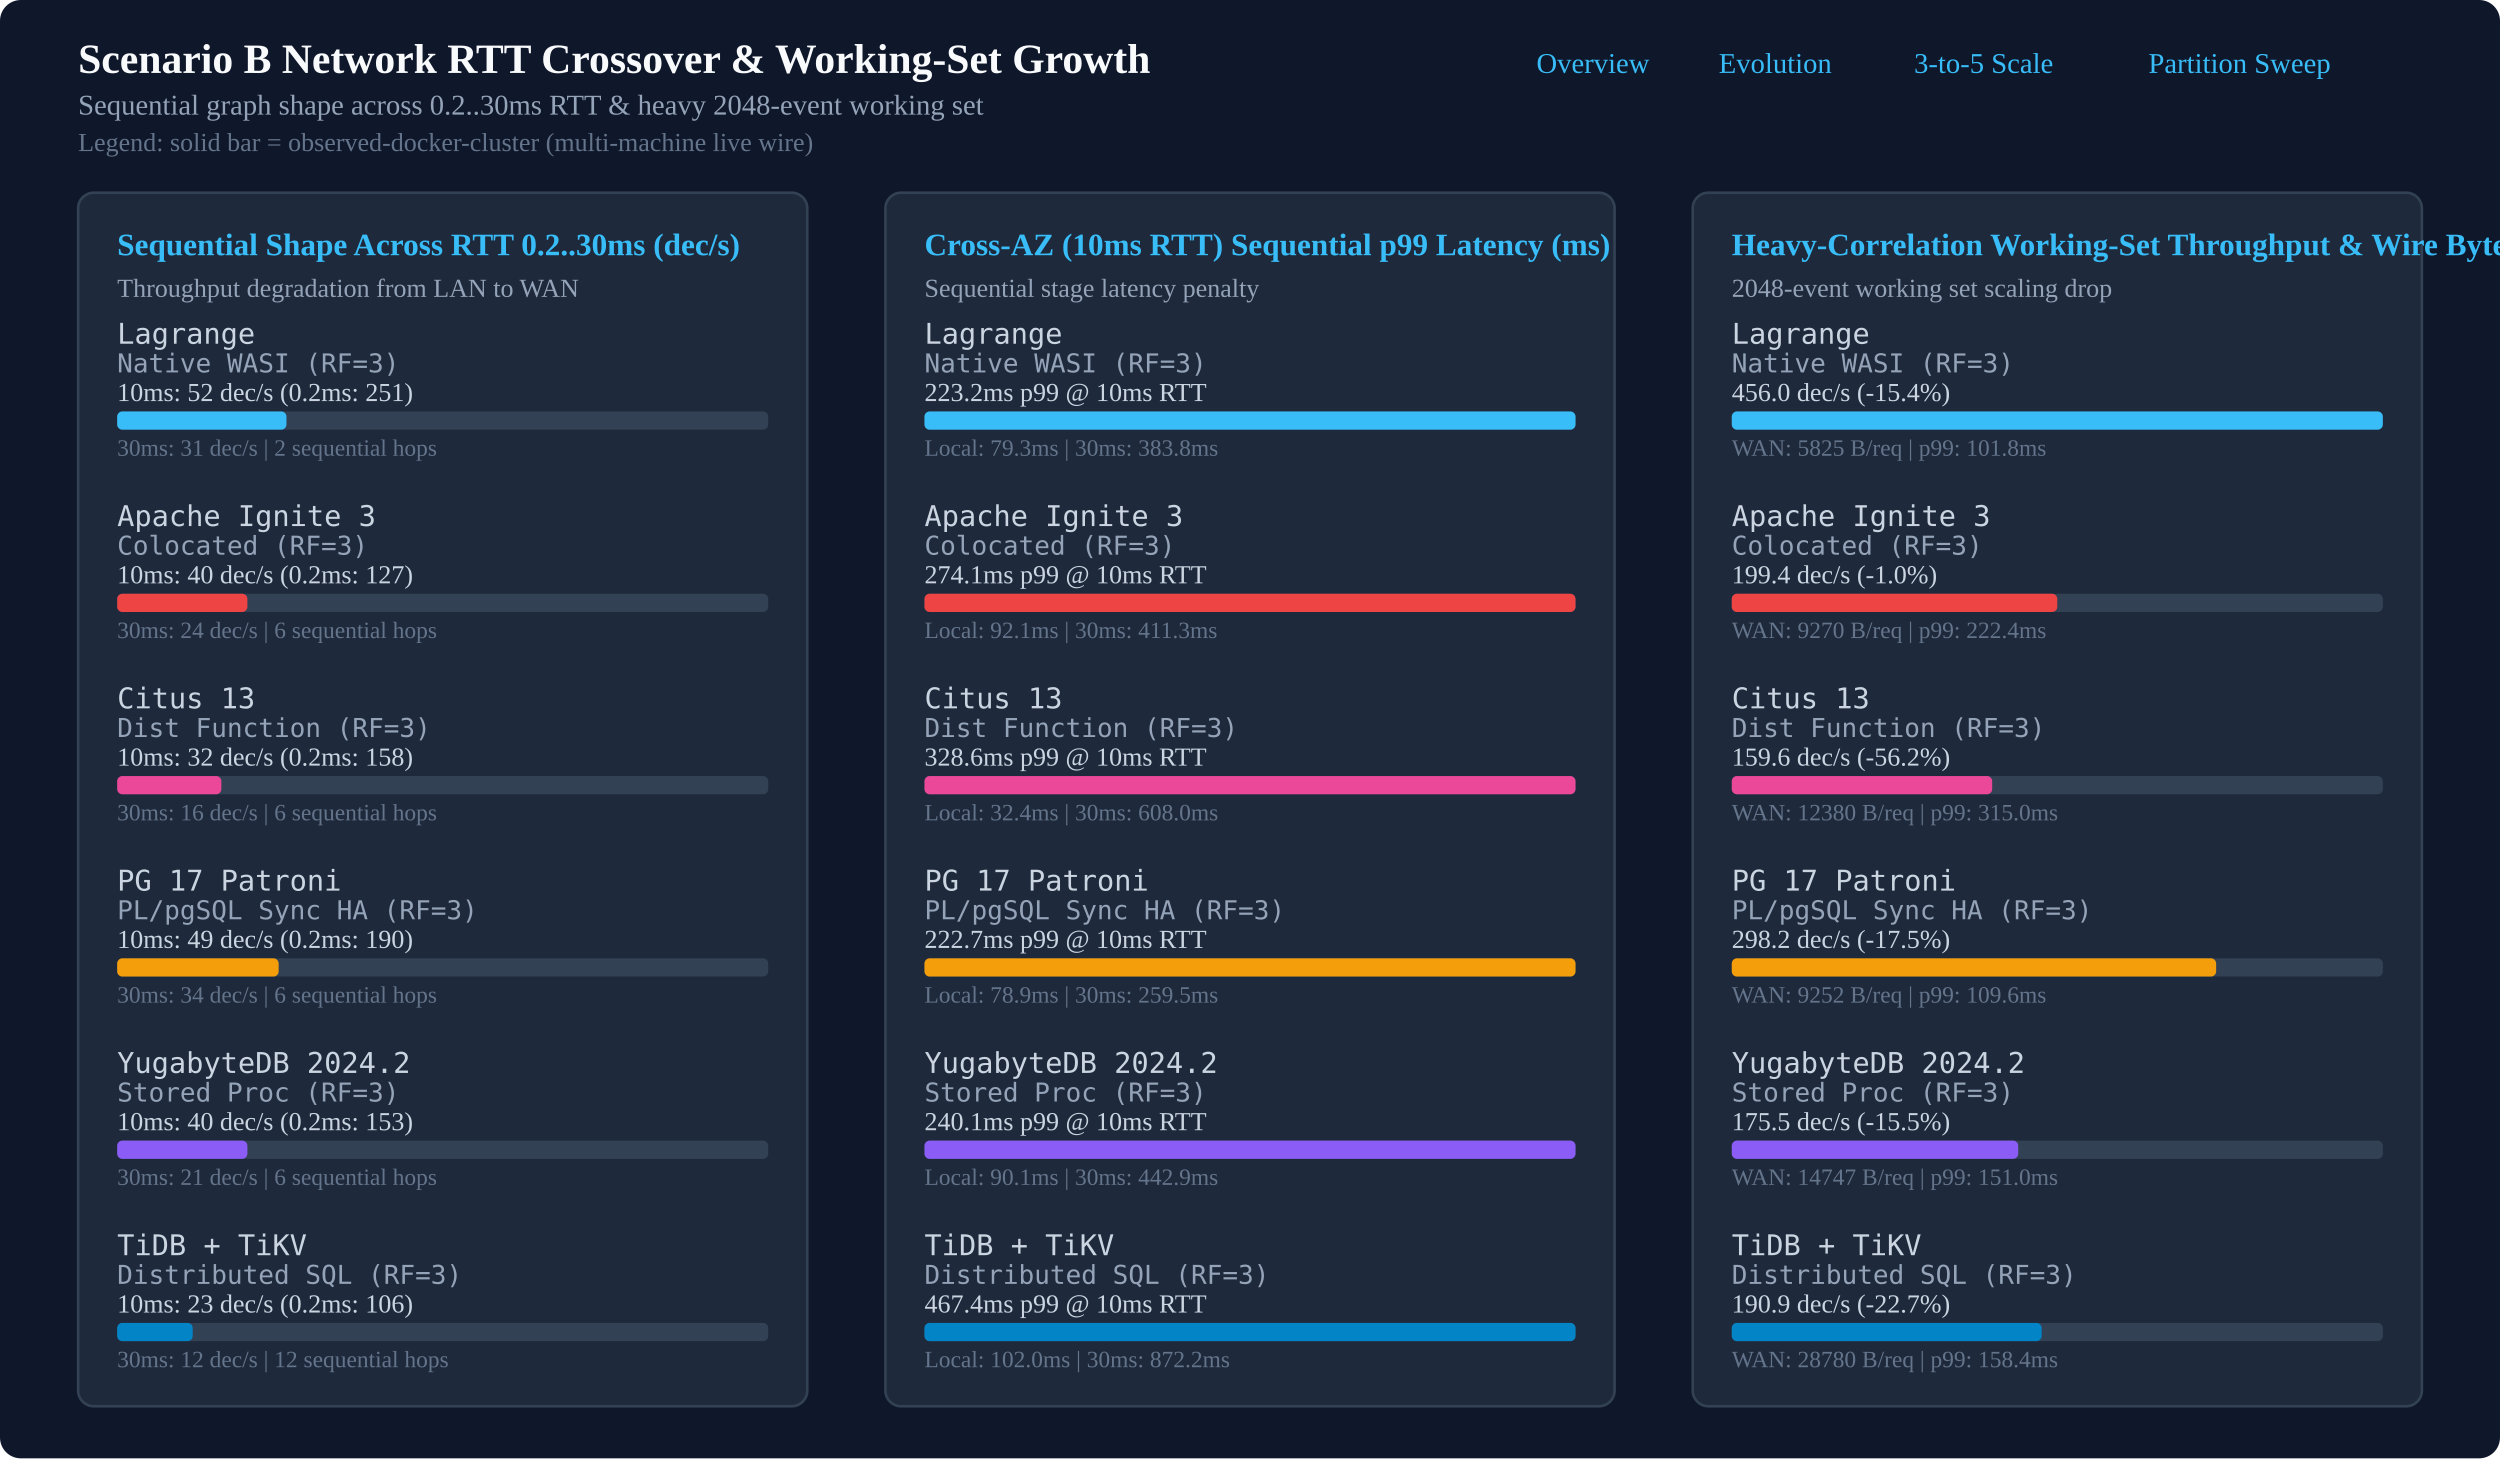
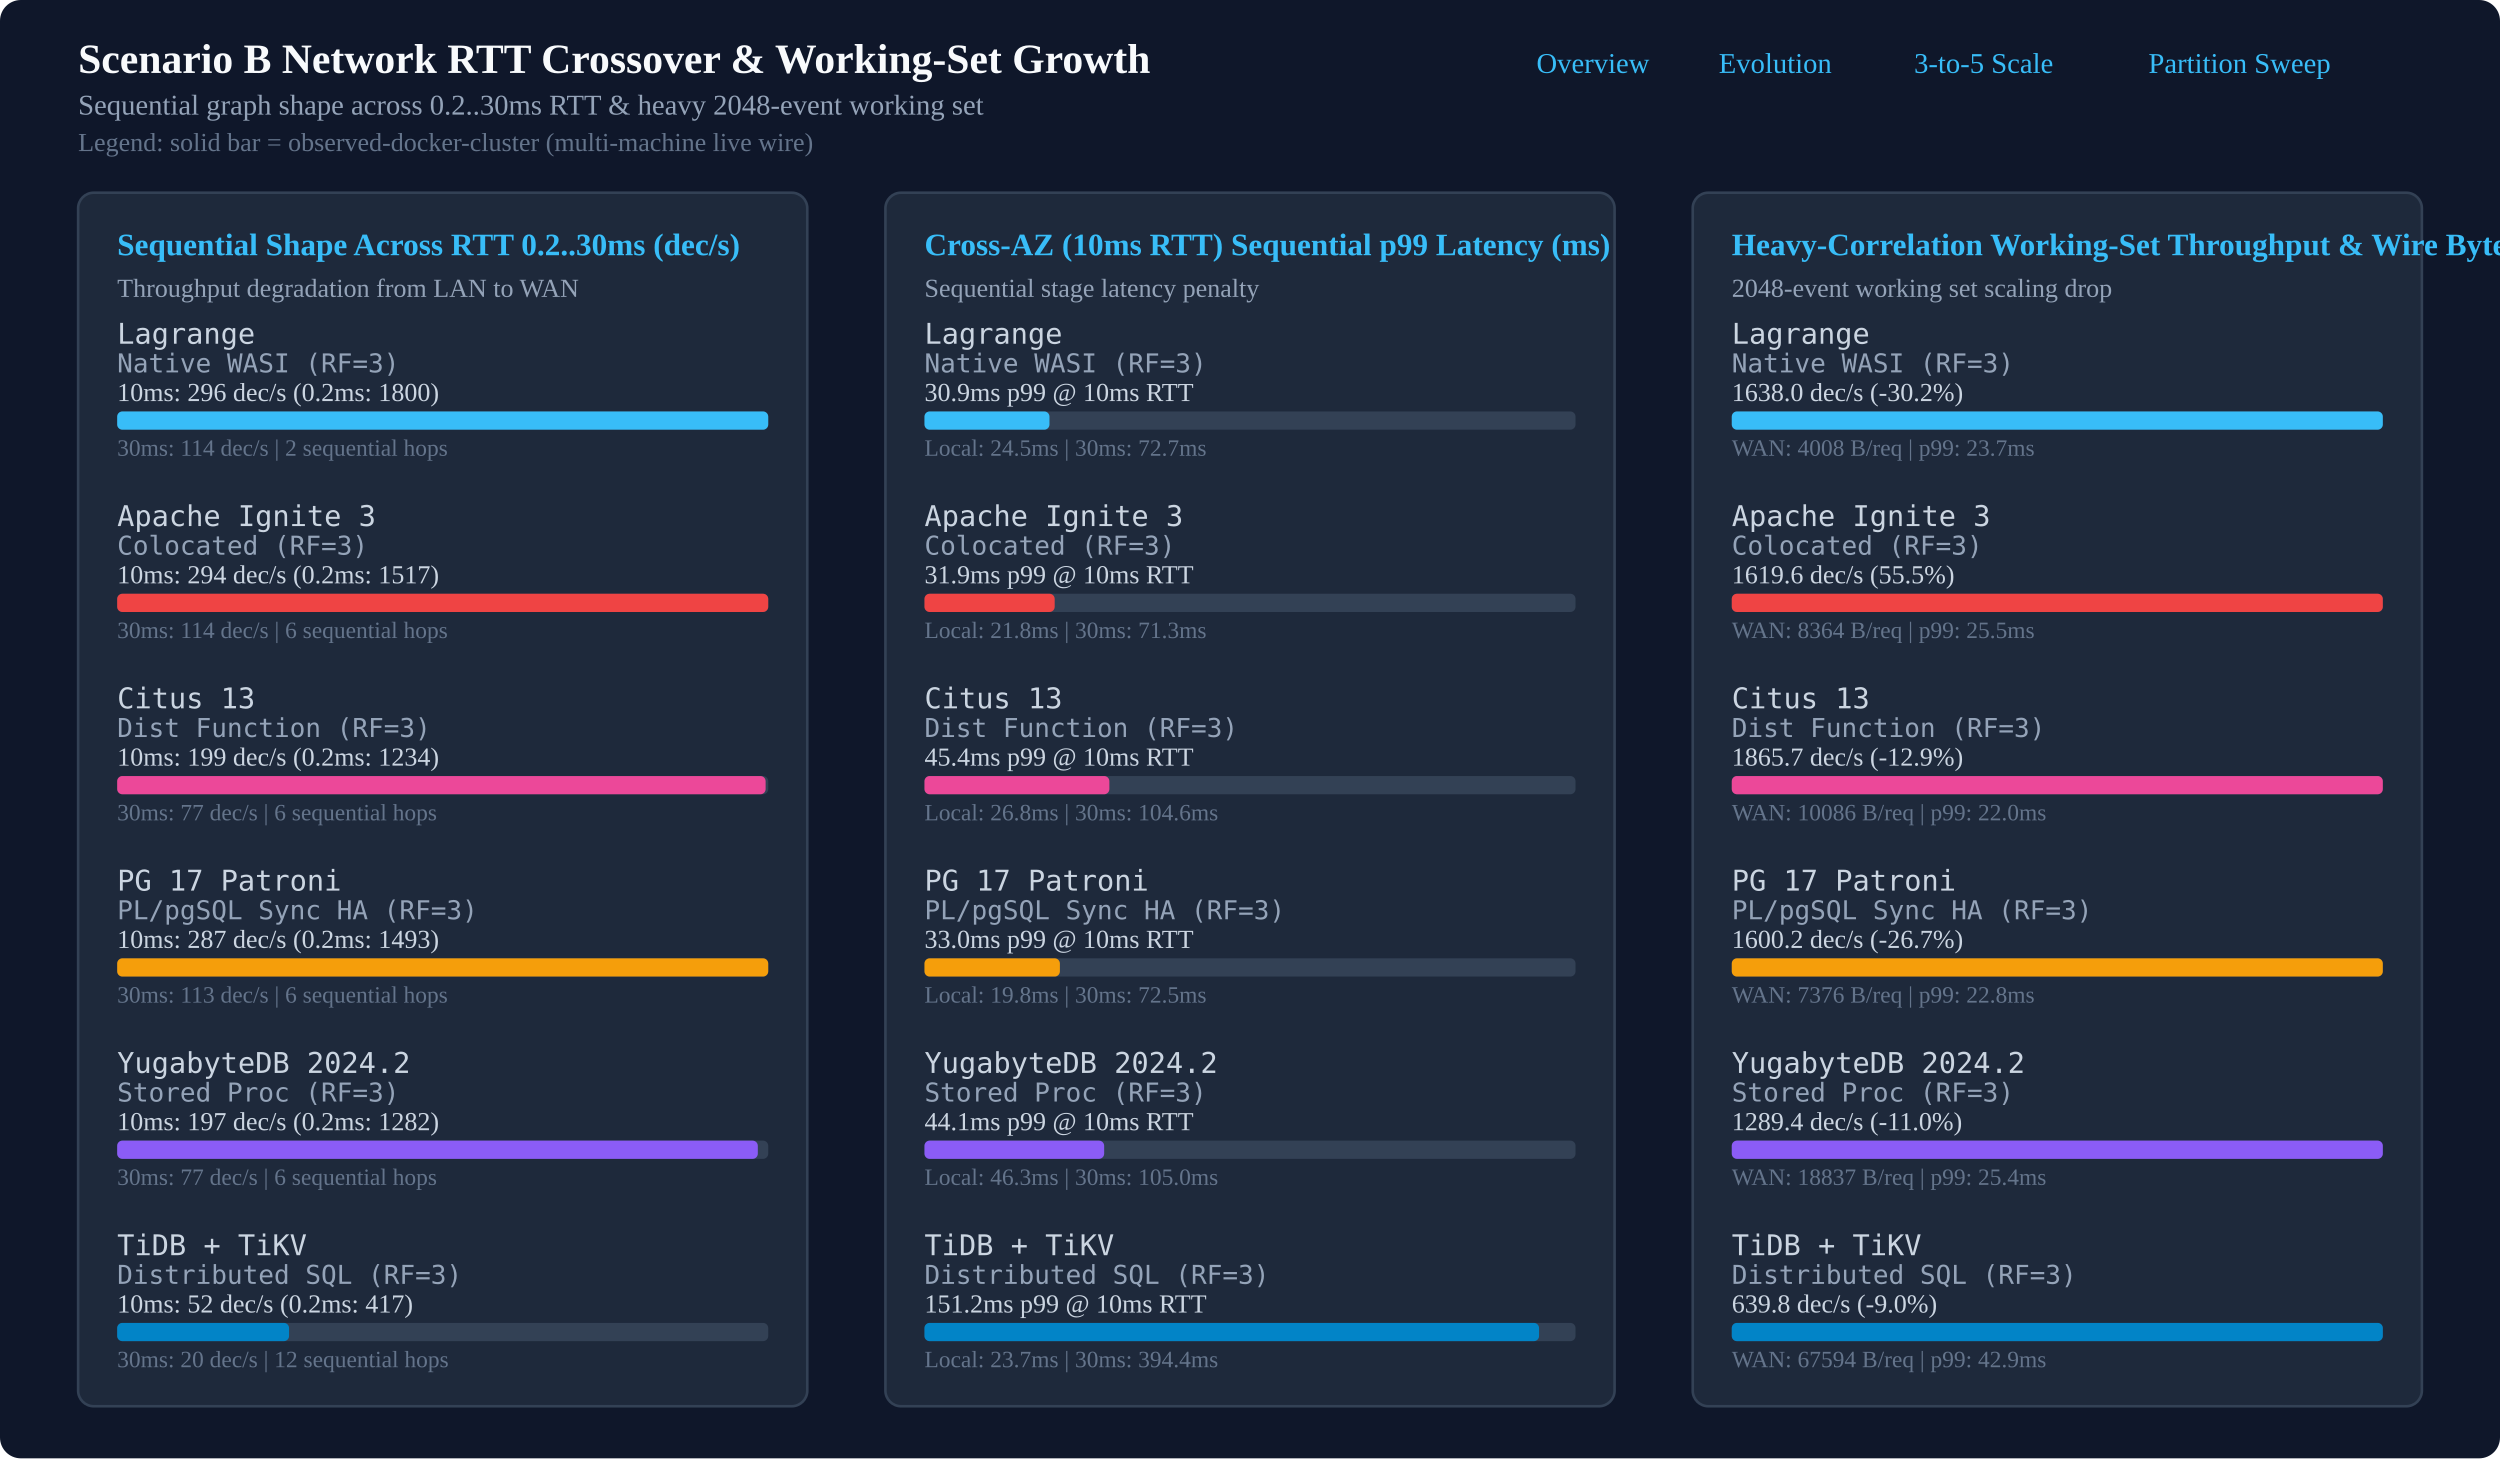
<svg xmlns="http://www.w3.org/2000/svg" viewBox="0 0 960 560" width="960" height="560">
  <rect width="960" height="560" fill="#0f172a" rx="8" />
  <text x="30" y="28" fill="#f8fafc" font-size="16" font-weight="bold">Scenario B Network RTT Crossover &amp; Working-Set Growth</text>
  <text x="30" y="44" fill="#94a3b8" font-size="11">Sequential graph shape across 0.2..30ms RTT &amp; heavy 2048-event working set</text>
  <text x="30" y="58" fill="#64748b" font-size="10">Legend: solid bar = observed-docker-cluster (multi-machine live wire)</text>
  <a href="README.md">
    <text x="590" y="28" fill="#38bdf8" font-size="11">Overview</text>
  </a>
  <a href="lagrange-metrics-evolution.md">
    <text x="660" y="28" fill="#38bdf8" font-size="11">Evolution</text>
  </a>
  <a href="scaleout-3to5-node-rf3-progress.md">
    <text x="735" y="28" fill="#38bdf8" font-size="11">3-to-5 Scale</text>
  </a>
  <a href="partition-granularity-sweep-progress.md">
    <text x="825" y="28" fill="#38bdf8" font-size="11">Partition Sweep</text>
  </a>
  <rect x="30" y="74" width="280" height="466" fill="#1e293b" rx="6" stroke="#334155" />
  <text x="45" y="98" fill="#38bdf8" font-size="12" font-weight="bold">Sequential Shape Across RTT 0.2..30ms (dec/s)</text>
  <text x="45" y="114" fill="#94a3b8" font-size="10">Throughput degradation from LAN to WAN</text>
  <rect x="340" y="74" width="280" height="466" fill="#1e293b" rx="6" stroke="#334155" />
  <text x="355" y="98" fill="#38bdf8" font-size="12" font-weight="bold">Cross-AZ (10ms RTT) Sequential p99 Latency (ms)</text>
  <text x="355" y="114" fill="#94a3b8" font-size="10">Sequential stage latency penalty</text>
  <rect x="650" y="74" width="280" height="466" fill="#1e293b" rx="6" stroke="#334155" />
  <text x="665" y="98" fill="#38bdf8" font-size="12" font-weight="bold">Heavy-Correlation Working-Set Throughput &amp; Wire Bytes</text>
  <text x="665" y="114" fill="#94a3b8" font-size="10">2048-event working set scaling drop</text>
  <text x="45" y="132" fill="#cbd5e1" font-size="11" font-family="monospace">Lagrange</text>
  <text x="45" y="143" fill="#94a3b8" font-size="10" font-family="monospace">Native WASI (RF=3)</text>
-   <text x="45" y="154" fill="#cbd5e1" font-size="10">10ms: 52 dec/s (0.2ms: 251)</text>
+   <text x="45" y="154" fill="#cbd5e1" font-size="10">10ms: 296 dec/s (0.2ms: 1800)</text>
  <rect x="45" y="158" width="250" height="7" fill="#334155" rx="2" />
-   <rect x="45" y="158" width="65" height="7" fill="#38bdf8" rx="2" />
-   <text x="45" y="175" fill="#64748b" font-size="9">30ms: 31 dec/s | 2 sequential hops</text>
+   <rect x="45" y="158" width="250" height="7" fill="#38bdf8" rx="2" />
+   <text x="45" y="175" fill="#64748b" font-size="9">30ms: 114 dec/s | 2 sequential hops</text>
  <text x="45" y="202" fill="#cbd5e1" font-size="11" font-family="monospace">Apache Ignite 3</text>
  <text x="45" y="213" fill="#94a3b8" font-size="10" font-family="monospace">Colocated (RF=3)</text>
-   <text x="45" y="224" fill="#cbd5e1" font-size="10">10ms: 40 dec/s (0.2ms: 127)</text>
+   <text x="45" y="224" fill="#cbd5e1" font-size="10">10ms: 294 dec/s (0.2ms: 1517)</text>
  <rect x="45" y="228" width="250" height="7" fill="#334155" rx="2" />
-   <rect x="45" y="228" width="50" height="7" fill="#ef4444" rx="2" />
-   <text x="45" y="245" fill="#64748b" font-size="9">30ms: 24 dec/s | 6 sequential hops</text>
+   <rect x="45" y="228" width="250" height="7" fill="#ef4444" rx="2" />
+   <text x="45" y="245" fill="#64748b" font-size="9">30ms: 114 dec/s | 6 sequential hops</text>
  <text x="45" y="272" fill="#cbd5e1" font-size="11" font-family="monospace">Citus 13</text>
  <text x="45" y="283" fill="#94a3b8" font-size="10" font-family="monospace">Dist Function (RF=3)</text>
-   <text x="45" y="294" fill="#cbd5e1" font-size="10">10ms: 32 dec/s (0.2ms: 158)</text>
+   <text x="45" y="294" fill="#cbd5e1" font-size="10">10ms: 199 dec/s (0.2ms: 1234)</text>
  <rect x="45" y="298" width="250" height="7" fill="#334155" rx="2" />
-   <rect x="45" y="298" width="40" height="7" fill="#ec4899" rx="2" />
-   <text x="45" y="315" fill="#64748b" font-size="9">30ms: 16 dec/s | 6 sequential hops</text>
+   <rect x="45" y="298" width="249" height="7" fill="#ec4899" rx="2" />
+   <text x="45" y="315" fill="#64748b" font-size="9">30ms: 77 dec/s | 6 sequential hops</text>
  <text x="45" y="342" fill="#cbd5e1" font-size="11" font-family="monospace">PG 17 Patroni</text>
  <text x="45" y="353" fill="#94a3b8" font-size="10" font-family="monospace">PL/pgSQL Sync HA (RF=3)</text>
-   <text x="45" y="364" fill="#cbd5e1" font-size="10">10ms: 49 dec/s (0.2ms: 190)</text>
+   <text x="45" y="364" fill="#cbd5e1" font-size="10">10ms: 287 dec/s (0.2ms: 1493)</text>
  <rect x="45" y="368" width="250" height="7" fill="#334155" rx="2" />
-   <rect x="45" y="368" width="62" height="7" fill="#f59e0b" rx="2" />
-   <text x="45" y="385" fill="#64748b" font-size="9">30ms: 34 dec/s | 6 sequential hops</text>
+   <rect x="45" y="368" width="250" height="7" fill="#f59e0b" rx="2" />
+   <text x="45" y="385" fill="#64748b" font-size="9">30ms: 113 dec/s | 6 sequential hops</text>
  <text x="45" y="412" fill="#cbd5e1" font-size="11" font-family="monospace">YugabyteDB 2024.2</text>
  <text x="45" y="423" fill="#94a3b8" font-size="10" font-family="monospace">Stored Proc (RF=3)</text>
-   <text x="45" y="434" fill="#cbd5e1" font-size="10">10ms: 40 dec/s (0.2ms: 153)</text>
+   <text x="45" y="434" fill="#cbd5e1" font-size="10">10ms: 197 dec/s (0.2ms: 1282)</text>
  <rect x="45" y="438" width="250" height="7" fill="#334155" rx="2" />
-   <rect x="45" y="438" width="50" height="7" fill="#8b5cf6" rx="2" />
-   <text x="45" y="455" fill="#64748b" font-size="9">30ms: 21 dec/s | 6 sequential hops</text>
+   <rect x="45" y="438" width="246" height="7" fill="#8b5cf6" rx="2" />
+   <text x="45" y="455" fill="#64748b" font-size="9">30ms: 77 dec/s | 6 sequential hops</text>
  <text x="45" y="482" fill="#cbd5e1" font-size="11" font-family="monospace">TiDB + TiKV</text>
  <text x="45" y="493" fill="#94a3b8" font-size="10" font-family="monospace">Distributed SQL (RF=3)</text>
-   <text x="45" y="504" fill="#cbd5e1" font-size="10">10ms: 23 dec/s (0.2ms: 106)</text>
+   <text x="45" y="504" fill="#cbd5e1" font-size="10">10ms: 52 dec/s (0.2ms: 417)</text>
  <rect x="45" y="508" width="250" height="7" fill="#334155" rx="2" />
-   <rect x="45" y="508" width="29" height="7" fill="#0284c7" rx="2" />
-   <text x="45" y="525" fill="#64748b" font-size="9">30ms: 12 dec/s | 12 sequential hops</text>
+   <rect x="45" y="508" width="66" height="7" fill="#0284c7" rx="2" />
+   <text x="45" y="525" fill="#64748b" font-size="9">30ms: 20 dec/s | 12 sequential hops</text>
  <text x="355" y="132" fill="#cbd5e1" font-size="11" font-family="monospace">Lagrange</text>
  <text x="355" y="143" fill="#94a3b8" font-size="10" font-family="monospace">Native WASI (RF=3)</text>
-   <text x="355" y="154" fill="#cbd5e1" font-size="10">223.2ms p99 @ 10ms RTT</text>
+   <text x="355" y="154" fill="#cbd5e1" font-size="10">30.9ms p99 @ 10ms RTT</text>
  <rect x="355" y="158" width="250" height="7" fill="#334155" rx="2" />
-   <rect x="355" y="158" width="250" height="7" fill="#38bdf8" rx="2" />
-   <text x="355" y="175" fill="#64748b" font-size="9">Local: 79.3ms | 30ms: 383.8ms</text>
+   <rect x="355" y="158" width="48" height="7" fill="#38bdf8" rx="2" />
+   <text x="355" y="175" fill="#64748b" font-size="9">Local: 24.5ms | 30ms: 72.7ms</text>
  <text x="355" y="202" fill="#cbd5e1" font-size="11" font-family="monospace">Apache Ignite 3</text>
  <text x="355" y="213" fill="#94a3b8" font-size="10" font-family="monospace">Colocated (RF=3)</text>
-   <text x="355" y="224" fill="#cbd5e1" font-size="10">274.1ms p99 @ 10ms RTT</text>
+   <text x="355" y="224" fill="#cbd5e1" font-size="10">31.9ms p99 @ 10ms RTT</text>
  <rect x="355" y="228" width="250" height="7" fill="#334155" rx="2" />
-   <rect x="355" y="228" width="250" height="7" fill="#ef4444" rx="2" />
-   <text x="355" y="245" fill="#64748b" font-size="9">Local: 92.1ms | 30ms: 411.3ms</text>
+   <rect x="355" y="228" width="50" height="7" fill="#ef4444" rx="2" />
+   <text x="355" y="245" fill="#64748b" font-size="9">Local: 21.8ms | 30ms: 71.3ms</text>
  <text x="355" y="272" fill="#cbd5e1" font-size="11" font-family="monospace">Citus 13</text>
  <text x="355" y="283" fill="#94a3b8" font-size="10" font-family="monospace">Dist Function (RF=3)</text>
-   <text x="355" y="294" fill="#cbd5e1" font-size="10">328.6ms p99 @ 10ms RTT</text>
+   <text x="355" y="294" fill="#cbd5e1" font-size="10">45.4ms p99 @ 10ms RTT</text>
  <rect x="355" y="298" width="250" height="7" fill="#334155" rx="2" />
-   <rect x="355" y="298" width="250" height="7" fill="#ec4899" rx="2" />
-   <text x="355" y="315" fill="#64748b" font-size="9">Local: 32.4ms | 30ms: 608.0ms</text>
+   <rect x="355" y="298" width="71" height="7" fill="#ec4899" rx="2" />
+   <text x="355" y="315" fill="#64748b" font-size="9">Local: 26.8ms | 30ms: 104.6ms</text>
  <text x="355" y="342" fill="#cbd5e1" font-size="11" font-family="monospace">PG 17 Patroni</text>
  <text x="355" y="353" fill="#94a3b8" font-size="10" font-family="monospace">PL/pgSQL Sync HA (RF=3)</text>
-   <text x="355" y="364" fill="#cbd5e1" font-size="10">222.7ms p99 @ 10ms RTT</text>
+   <text x="355" y="364" fill="#cbd5e1" font-size="10">33.0ms p99 @ 10ms RTT</text>
  <rect x="355" y="368" width="250" height="7" fill="#334155" rx="2" />
-   <rect x="355" y="368" width="250" height="7" fill="#f59e0b" rx="2" />
-   <text x="355" y="385" fill="#64748b" font-size="9">Local: 78.9ms | 30ms: 259.5ms</text>
+   <rect x="355" y="368" width="52" height="7" fill="#f59e0b" rx="2" />
+   <text x="355" y="385" fill="#64748b" font-size="9">Local: 19.8ms | 30ms: 72.5ms</text>
  <text x="355" y="412" fill="#cbd5e1" font-size="11" font-family="monospace">YugabyteDB 2024.2</text>
  <text x="355" y="423" fill="#94a3b8" font-size="10" font-family="monospace">Stored Proc (RF=3)</text>
-   <text x="355" y="434" fill="#cbd5e1" font-size="10">240.1ms p99 @ 10ms RTT</text>
+   <text x="355" y="434" fill="#cbd5e1" font-size="10">44.1ms p99 @ 10ms RTT</text>
  <rect x="355" y="438" width="250" height="7" fill="#334155" rx="2" />
-   <rect x="355" y="438" width="250" height="7" fill="#8b5cf6" rx="2" />
-   <text x="355" y="455" fill="#64748b" font-size="9">Local: 90.1ms | 30ms: 442.9ms</text>
+   <rect x="355" y="438" width="69" height="7" fill="#8b5cf6" rx="2" />
+   <text x="355" y="455" fill="#64748b" font-size="9">Local: 46.3ms | 30ms: 105.0ms</text>
  <text x="355" y="482" fill="#cbd5e1" font-size="11" font-family="monospace">TiDB + TiKV</text>
  <text x="355" y="493" fill="#94a3b8" font-size="10" font-family="monospace">Distributed SQL (RF=3)</text>
-   <text x="355" y="504" fill="#cbd5e1" font-size="10">467.4ms p99 @ 10ms RTT</text>
+   <text x="355" y="504" fill="#cbd5e1" font-size="10">151.2ms p99 @ 10ms RTT</text>
  <rect x="355" y="508" width="250" height="7" fill="#334155" rx="2" />
-   <rect x="355" y="508" width="250" height="7" fill="#0284c7" rx="2" />
-   <text x="355" y="525" fill="#64748b" font-size="9">Local: 102.0ms | 30ms: 872.2ms</text>
+   <rect x="355" y="508" width="236" height="7" fill="#0284c7" rx="2" />
+   <text x="355" y="525" fill="#64748b" font-size="9">Local: 23.7ms | 30ms: 394.4ms</text>
  <text x="665" y="132" fill="#cbd5e1" font-size="11" font-family="monospace">Lagrange</text>
  <text x="665" y="143" fill="#94a3b8" font-size="10" font-family="monospace">Native WASI (RF=3)</text>
-   <text x="665" y="154" fill="#cbd5e1" font-size="10">456.0 dec/s (-15.4%)</text>
+   <text x="665" y="154" fill="#cbd5e1" font-size="10">1638.0 dec/s (-30.2%)</text>
  <rect x="665" y="158" width="250" height="7" fill="#334155" rx="2" />
  <rect x="665" y="158" width="250" height="7" fill="#38bdf8" rx="2" />
-   <text x="665" y="175" fill="#64748b" font-size="9">WAN: 5825 B/req | p99: 101.8ms</text>
+   <text x="665" y="175" fill="#64748b" font-size="9">WAN: 4008 B/req | p99: 23.7ms</text>
  <text x="665" y="202" fill="#cbd5e1" font-size="11" font-family="monospace">Apache Ignite 3</text>
  <text x="665" y="213" fill="#94a3b8" font-size="10" font-family="monospace">Colocated (RF=3)</text>
-   <text x="665" y="224" fill="#cbd5e1" font-size="10">199.4 dec/s (-1.0%)</text>
+   <text x="665" y="224" fill="#cbd5e1" font-size="10">1619.6 dec/s (55.5%)</text>
  <rect x="665" y="228" width="250" height="7" fill="#334155" rx="2" />
-   <rect x="665" y="228" width="125" height="7" fill="#ef4444" rx="2" />
-   <text x="665" y="245" fill="#64748b" font-size="9">WAN: 9270 B/req | p99: 222.4ms</text>
+   <rect x="665" y="228" width="250" height="7" fill="#ef4444" rx="2" />
+   <text x="665" y="245" fill="#64748b" font-size="9">WAN: 8364 B/req | p99: 25.5ms</text>
  <text x="665" y="272" fill="#cbd5e1" font-size="11" font-family="monospace">Citus 13</text>
  <text x="665" y="283" fill="#94a3b8" font-size="10" font-family="monospace">Dist Function (RF=3)</text>
-   <text x="665" y="294" fill="#cbd5e1" font-size="10">159.6 dec/s (-56.2%)</text>
+   <text x="665" y="294" fill="#cbd5e1" font-size="10">1865.7 dec/s (-12.9%)</text>
  <rect x="665" y="298" width="250" height="7" fill="#334155" rx="2" />
-   <rect x="665" y="298" width="100" height="7" fill="#ec4899" rx="2" />
-   <text x="665" y="315" fill="#64748b" font-size="9">WAN: 12380 B/req | p99: 315.0ms</text>
+   <rect x="665" y="298" width="250" height="7" fill="#ec4899" rx="2" />
+   <text x="665" y="315" fill="#64748b" font-size="9">WAN: 10086 B/req | p99: 22.0ms</text>
  <text x="665" y="342" fill="#cbd5e1" font-size="11" font-family="monospace">PG 17 Patroni</text>
  <text x="665" y="353" fill="#94a3b8" font-size="10" font-family="monospace">PL/pgSQL Sync HA (RF=3)</text>
-   <text x="665" y="364" fill="#cbd5e1" font-size="10">298.2 dec/s (-17.5%)</text>
+   <text x="665" y="364" fill="#cbd5e1" font-size="10">1600.2 dec/s (-26.7%)</text>
  <rect x="665" y="368" width="250" height="7" fill="#334155" rx="2" />
-   <rect x="665" y="368" width="186" height="7" fill="#f59e0b" rx="2" />
-   <text x="665" y="385" fill="#64748b" font-size="9">WAN: 9252 B/req | p99: 109.6ms</text>
+   <rect x="665" y="368" width="250" height="7" fill="#f59e0b" rx="2" />
+   <text x="665" y="385" fill="#64748b" font-size="9">WAN: 7376 B/req | p99: 22.8ms</text>
  <text x="665" y="412" fill="#cbd5e1" font-size="11" font-family="monospace">YugabyteDB 2024.2</text>
  <text x="665" y="423" fill="#94a3b8" font-size="10" font-family="monospace">Stored Proc (RF=3)</text>
-   <text x="665" y="434" fill="#cbd5e1" font-size="10">175.5 dec/s (-15.5%)</text>
+   <text x="665" y="434" fill="#cbd5e1" font-size="10">1289.4 dec/s (-11.0%)</text>
  <rect x="665" y="438" width="250" height="7" fill="#334155" rx="2" />
-   <rect x="665" y="438" width="110" height="7" fill="#8b5cf6" rx="2" />
-   <text x="665" y="455" fill="#64748b" font-size="9">WAN: 14747 B/req | p99: 151.0ms</text>
+   <rect x="665" y="438" width="250" height="7" fill="#8b5cf6" rx="2" />
+   <text x="665" y="455" fill="#64748b" font-size="9">WAN: 18837 B/req | p99: 25.4ms</text>
  <text x="665" y="482" fill="#cbd5e1" font-size="11" font-family="monospace">TiDB + TiKV</text>
  <text x="665" y="493" fill="#94a3b8" font-size="10" font-family="monospace">Distributed SQL (RF=3)</text>
-   <text x="665" y="504" fill="#cbd5e1" font-size="10">190.9 dec/s (-22.7%)</text>
+   <text x="665" y="504" fill="#cbd5e1" font-size="10">639.8 dec/s (-9.0%)</text>
  <rect x="665" y="508" width="250" height="7" fill="#334155" rx="2" />
-   <rect x="665" y="508" width="119" height="7" fill="#0284c7" rx="2" />
-   <text x="665" y="525" fill="#64748b" font-size="9">WAN: 28780 B/req | p99: 158.4ms</text>
+   <rect x="665" y="508" width="250" height="7" fill="#0284c7" rx="2" />
+   <text x="665" y="525" fill="#64748b" font-size="9">WAN: 67594 B/req | p99: 42.9ms</text>
</svg>
